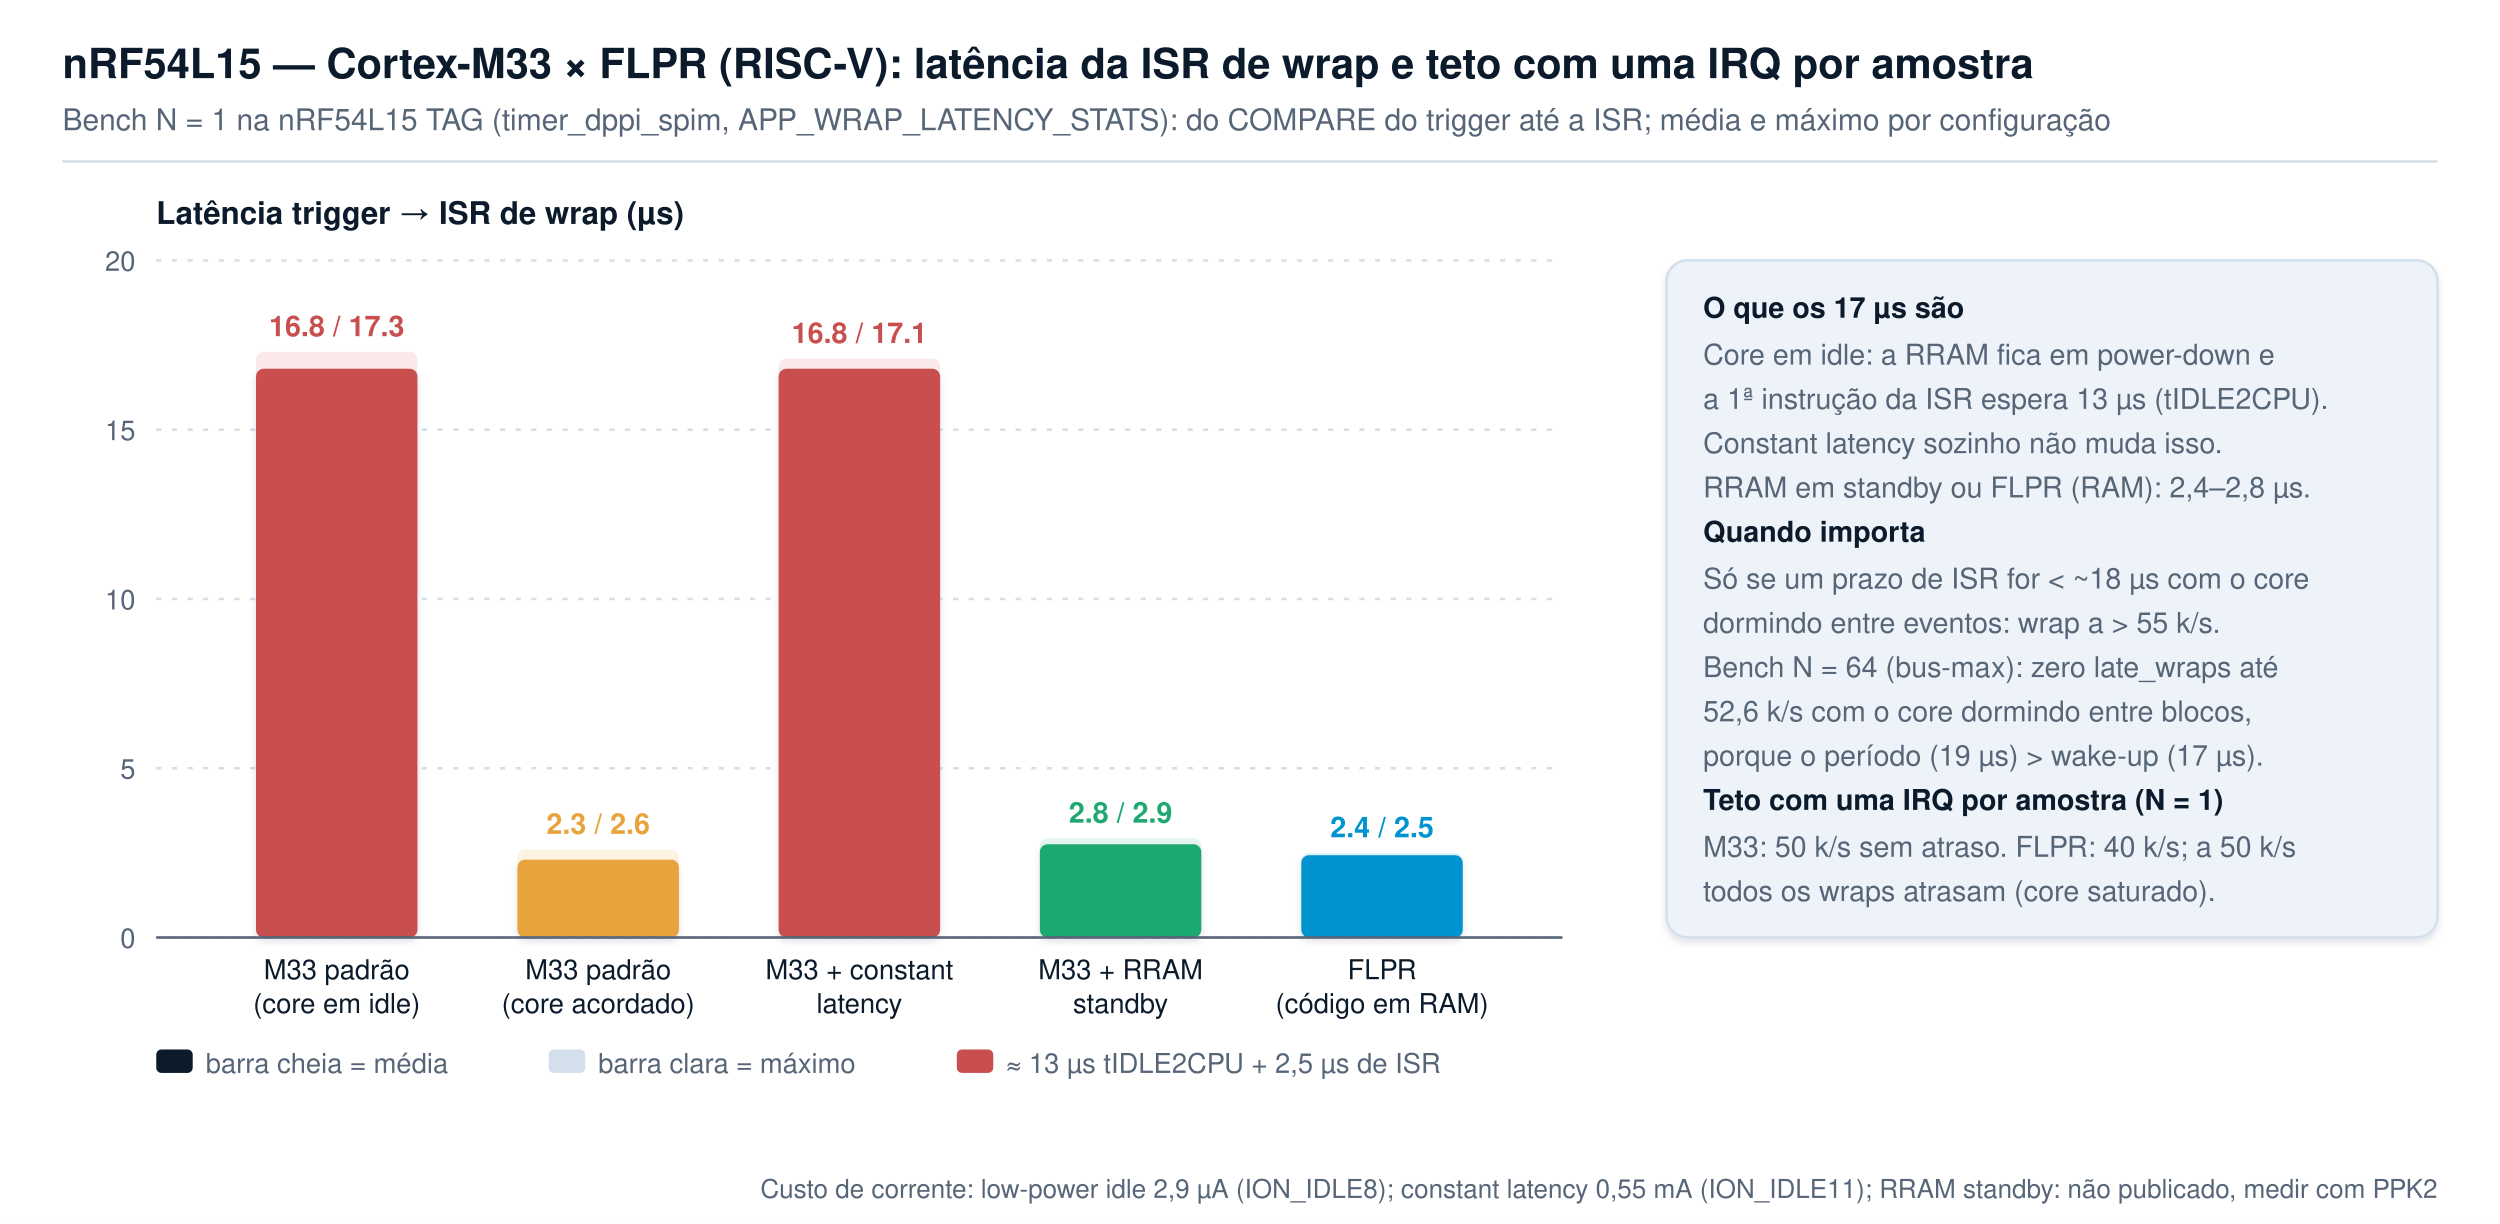
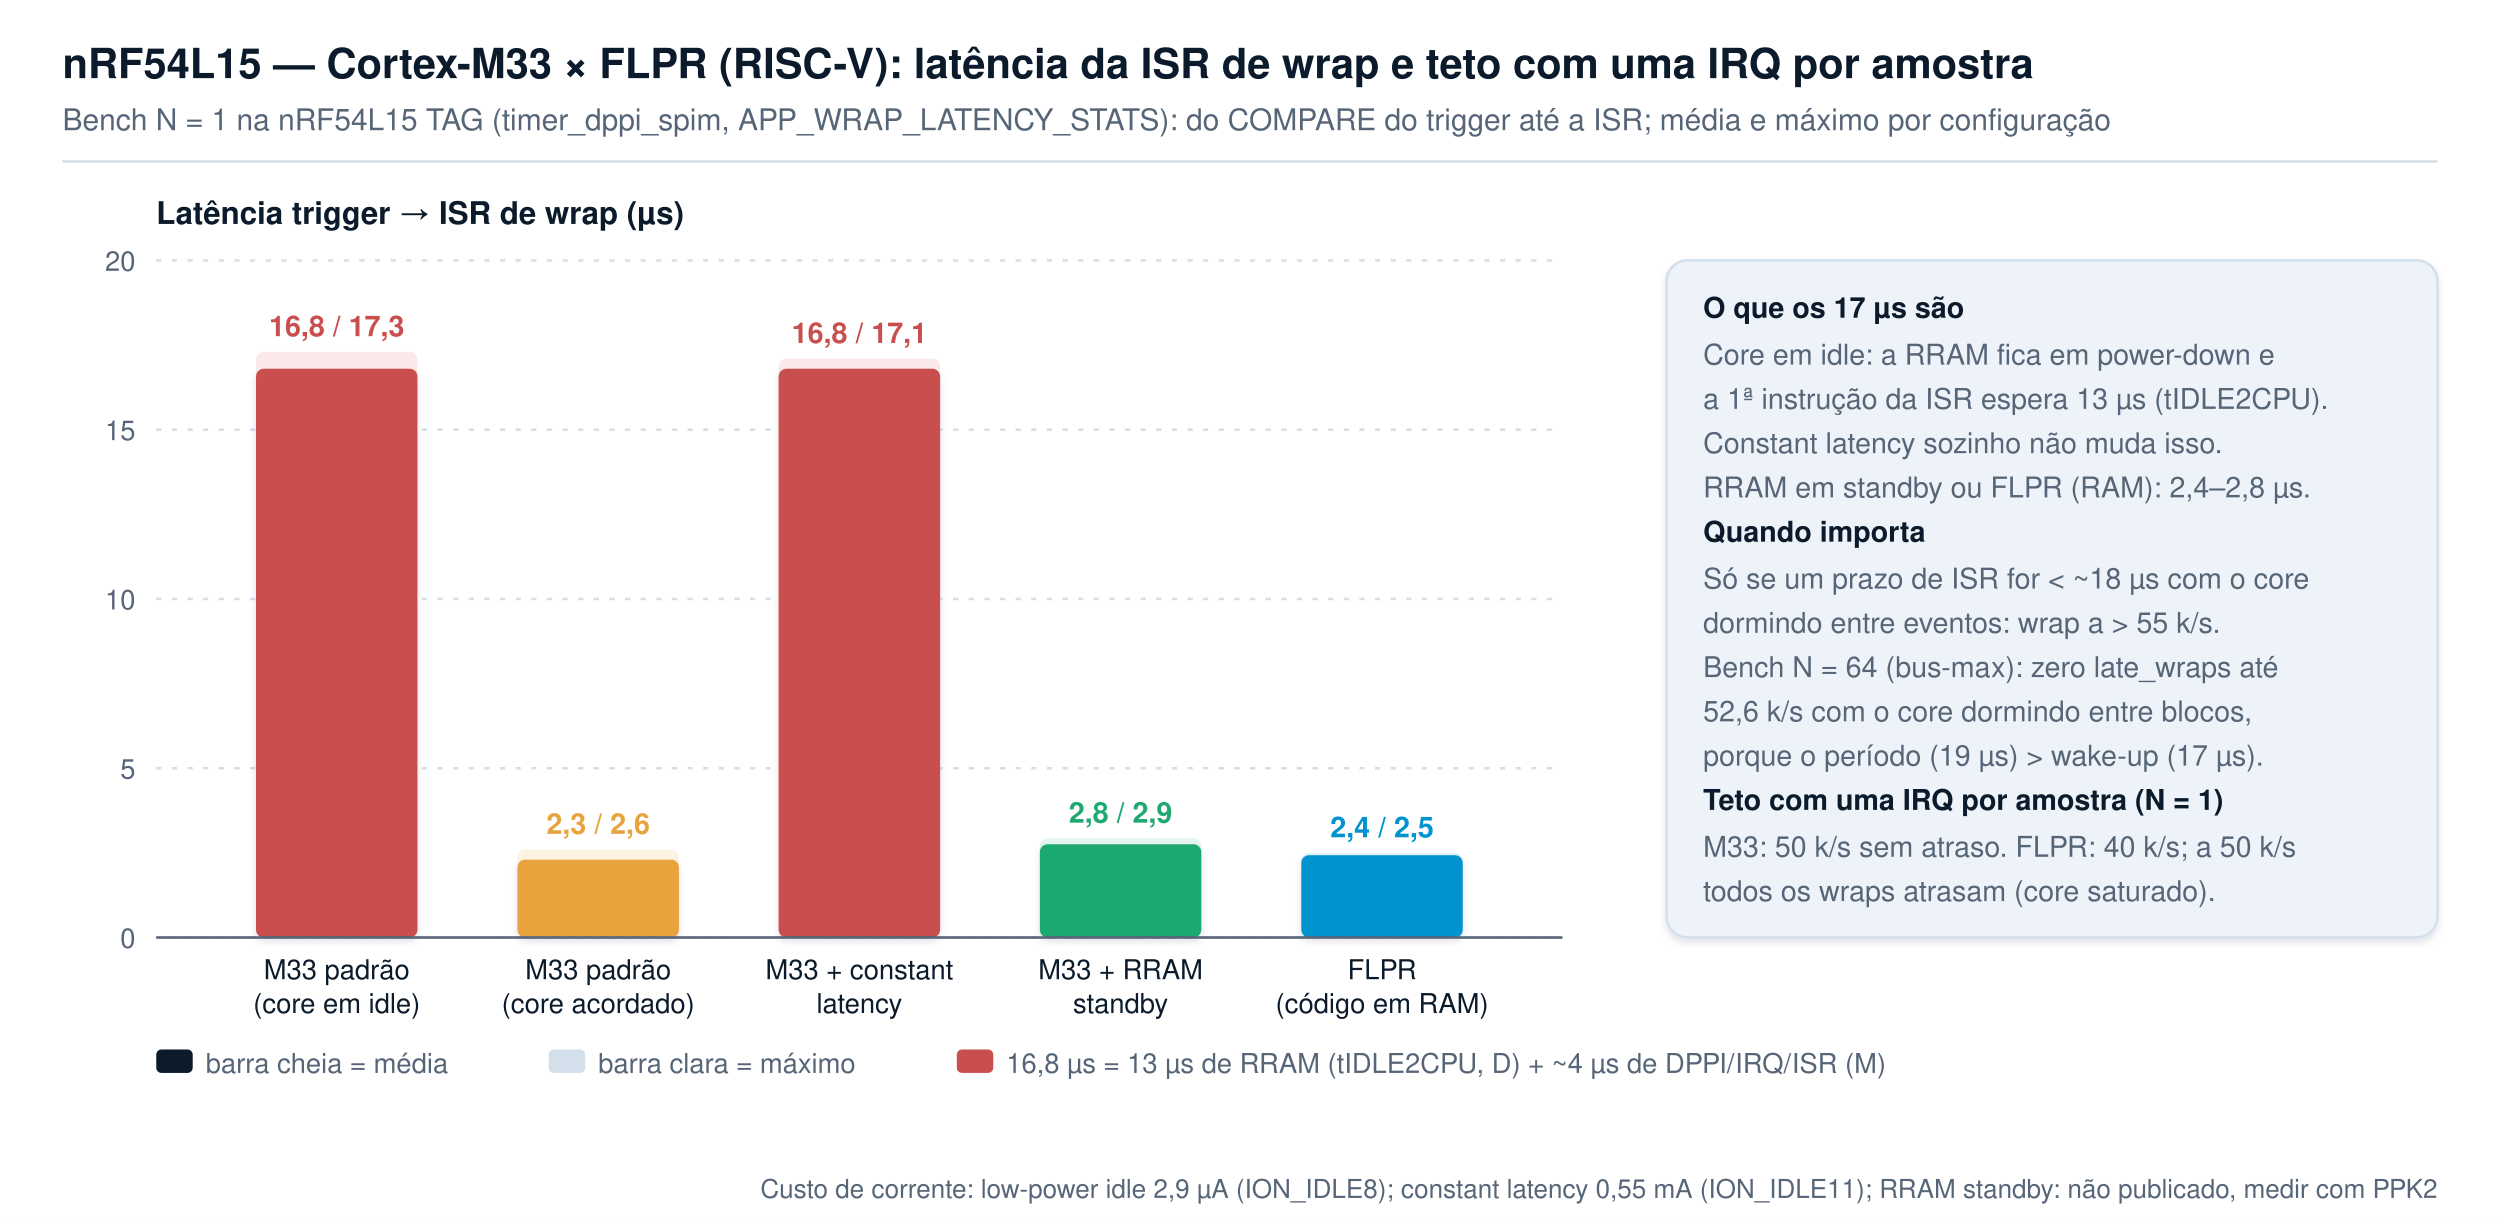
<svg xmlns="http://www.w3.org/2000/svg" width="960" height="470" viewBox="0 0 960 470">
  <defs>
    <marker id="arr" markerWidth="9" markerHeight="9" refX="7" refY="4.5" orient="auto" markerUnits="userSpaceOnUse">
      <path d="M0,0.5 L8,4.5 L0,8.5 z" fill="#566577" />
    </marker>
    <marker id="arr-blue" markerWidth="9" markerHeight="9" refX="7" refY="4.5" orient="auto" markerUnits="userSpaceOnUse">
      <path d="M0,0.5 L8,4.5 L0,8.5 z" fill="#0093D0" />
    </marker>
    <marker id="arr-green" markerWidth="9" markerHeight="9" refX="7" refY="4.5" orient="auto" markerUnits="userSpaceOnUse">
      <path d="M0,0.5 L8,4.5 L0,8.5 z" fill="#1FA971" />
    </marker>
    <marker id="arr-red" markerWidth="9" markerHeight="9" refX="7" refY="4.5" orient="auto" markerUnits="userSpaceOnUse">
      <path d="M0,0.5 L8,4.5 L0,8.5 z" fill="#C94F4F" />
    </marker>
    <filter id="shadow" x="-5%" y="-5%" width="110%" height="120%">
      <feDropShadow dx="0" dy="1.5" stdDeviation="1.5" flood-color="#00224E" flood-opacity="0.12" />
    </filter>
  </defs>
  <rect width="100%" height="100%" fill="white" />
  <text x="24" y="30" fill="#0B1B2B" font-family="Segoe UI, Helvetica Neue, Helvetica, Arial, sans-serif" font-size="16" font-weight="600">nRF54L15 — Cortex-M33 × FLPR (RISC-V): latência da ISR de wrap e teto com uma IRQ por amostra</text>
  <text x="24" y="50" fill="#566577" font-family="Segoe UI, Helvetica Neue, Helvetica, Arial, sans-serif" font-size="11.5">Bench N = 1 na nRF54L15 TAG (timer_dppi_spim, APP_WRAP_LATENCY_STATS): do COMPARE do trigger até a ISR; média e máximo por configuração</text>
  <line x1="24" y1="62" x2="936" y2="62" stroke="#D3E0EB" stroke-width="1" />
  <text x="60" y="86" fill="#0B1B2B" font-family="Segoe UI, Helvetica Neue, Helvetica, Arial, sans-serif" font-size="12" font-weight="600">Latência trigger → ISR de wrap (µs)</text>
  <line x1="60" y1="360.0" x2="600" y2="360.0" stroke="#D3E0EB" stroke-width="1" stroke-dasharray="2 4" />
  <text x="52" y="364.0" text-anchor="end" fill="#566577" font-family="Segoe UI, Helvetica Neue, Helvetica, Arial, sans-serif" font-size="10.5">0</text>
  <line x1="60" y1="295.0" x2="600" y2="295.0" stroke="#D3E0EB" stroke-width="1" stroke-dasharray="2 4" />
  <text x="52" y="299.0" text-anchor="end" fill="#566577" font-family="Segoe UI, Helvetica Neue, Helvetica, Arial, sans-serif" font-size="10.5">5</text>
  <line x1="60" y1="230.0" x2="600" y2="230.0" stroke="#D3E0EB" stroke-width="1" stroke-dasharray="2 4" />
  <text x="52" y="234.0" text-anchor="end" fill="#566577" font-family="Segoe UI, Helvetica Neue, Helvetica, Arial, sans-serif" font-size="10.5">10</text>
  <line x1="60" y1="165.0" x2="600" y2="165.0" stroke="#D3E0EB" stroke-width="1" stroke-dasharray="2 4" />
  <text x="52" y="169.0" text-anchor="end" fill="#566577" font-family="Segoe UI, Helvetica Neue, Helvetica, Arial, sans-serif" font-size="10.5">15</text>
  <line x1="60" y1="100.0" x2="600" y2="100.0" stroke="#D3E0EB" stroke-width="1" stroke-dasharray="2 4" />
  <text x="52" y="104.0" text-anchor="end" fill="#566577" font-family="Segoe UI, Helvetica Neue, Helvetica, Arial, sans-serif" font-size="10.5">20</text>
  <rect x="98.3" y="135.1" width="62" height="224.9" rx="3" fill="#FBE9E9" />
  <rect x="98.3" y="141.6" width="62" height="218.4" rx="3" fill="#C94F4F" filter="url(#shadow)" />
-   <text x="129.3" y="129.1" text-anchor="middle" fill="#C94F4F" font-family="Segoe UI, Helvetica Neue, Helvetica, Arial, sans-serif" font-size="11" font-weight="600">16.8 / 17.3</text>
+   <text x="129.3" y="129.1" text-anchor="middle" fill="#C94F4F" font-family="Segoe UI, Helvetica Neue, Helvetica, Arial, sans-serif" font-size="11" font-weight="600">16,8 / 17,3</text>
  <text x="129.3" y="376" text-anchor="middle" fill="#0B1B2B" font-family="Segoe UI, Helvetica Neue, Helvetica, Arial, sans-serif" font-size="10.5">M33 padrão</text>
  <text x="129.3" y="389" text-anchor="middle" fill="#0B1B2B" font-family="Segoe UI, Helvetica Neue, Helvetica, Arial, sans-serif" font-size="10.5">(core em idle)</text>
  <rect x="198.7" y="326.2" width="62" height="33.8" rx="3" fill="#FDF3E3" />
  <rect x="198.7" y="330.1" width="62" height="29.9" rx="3" fill="#E8A33D" filter="url(#shadow)" />
-   <text x="229.7" y="320.2" text-anchor="middle" fill="#E8A33D" font-family="Segoe UI, Helvetica Neue, Helvetica, Arial, sans-serif" font-size="11" font-weight="600">2.3 / 2.6</text>
+   <text x="229.7" y="320.2" text-anchor="middle" fill="#E8A33D" font-family="Segoe UI, Helvetica Neue, Helvetica, Arial, sans-serif" font-size="11" font-weight="600">2,3 / 2,6</text>
  <text x="229.7" y="376" text-anchor="middle" fill="#0B1B2B" font-family="Segoe UI, Helvetica Neue, Helvetica, Arial, sans-serif" font-size="10.5">M33 padrão</text>
  <text x="229.7" y="389" text-anchor="middle" fill="#0B1B2B" font-family="Segoe UI, Helvetica Neue, Helvetica, Arial, sans-serif" font-size="10.5">(core acordado)</text>
  <rect x="299.0" y="137.7" width="62" height="222.3" rx="3" fill="#FBE9E9" />
  <rect x="299.0" y="141.6" width="62" height="218.4" rx="3" fill="#C94F4F" filter="url(#shadow)" />
-   <text x="330.0" y="131.7" text-anchor="middle" fill="#C94F4F" font-family="Segoe UI, Helvetica Neue, Helvetica, Arial, sans-serif" font-size="11" font-weight="600">16.8 / 17.1</text>
+   <text x="330.0" y="131.7" text-anchor="middle" fill="#C94F4F" font-family="Segoe UI, Helvetica Neue, Helvetica, Arial, sans-serif" font-size="11" font-weight="600">16,8 / 17,1</text>
  <text x="330.0" y="376" text-anchor="middle" fill="#0B1B2B" font-family="Segoe UI, Helvetica Neue, Helvetica, Arial, sans-serif" font-size="10.5">M33 + constant</text>
  <text x="330.0" y="389" text-anchor="middle" fill="#0B1B2B" font-family="Segoe UI, Helvetica Neue, Helvetica, Arial, sans-serif" font-size="10.5">latency</text>
  <rect x="399.3" y="321.9" width="62" height="38.1" rx="3" fill="#E3F5EC" />
  <rect x="399.3" y="324.2" width="62" height="35.8" rx="3" fill="#1FA971" filter="url(#shadow)" />
-   <text x="430.3" y="315.9" text-anchor="middle" fill="#1FA971" font-family="Segoe UI, Helvetica Neue, Helvetica, Arial, sans-serif" font-size="11" font-weight="600">2.8 / 2.9</text>
+   <text x="430.3" y="315.9" text-anchor="middle" fill="#1FA971" font-family="Segoe UI, Helvetica Neue, Helvetica, Arial, sans-serif" font-size="11" font-weight="600">2,8 / 2,9</text>
  <text x="430.3" y="376" text-anchor="middle" fill="#0B1B2B" font-family="Segoe UI, Helvetica Neue, Helvetica, Arial, sans-serif" font-size="10.5">M33 + RRAM</text>
  <text x="430.3" y="389" text-anchor="middle" fill="#0B1B2B" font-family="Segoe UI, Helvetica Neue, Helvetica, Arial, sans-serif" font-size="10.5">standby</text>
  <rect x="499.7" y="327.5" width="62" height="32.5" rx="3" fill="#E1F0FA" />
  <rect x="499.7" y="328.4" width="62" height="31.6" rx="3" fill="#0093D0" filter="url(#shadow)" />
-   <text x="530.7" y="321.5" text-anchor="middle" fill="#0093D0" font-family="Segoe UI, Helvetica Neue, Helvetica, Arial, sans-serif" font-size="11" font-weight="600">2.4 / 2.5</text>
+   <text x="530.7" y="321.5" text-anchor="middle" fill="#0093D0" font-family="Segoe UI, Helvetica Neue, Helvetica, Arial, sans-serif" font-size="11" font-weight="600">2,4 / 2,5</text>
  <text x="530.7" y="376" text-anchor="middle" fill="#0B1B2B" font-family="Segoe UI, Helvetica Neue, Helvetica, Arial, sans-serif" font-size="10.5">FLPR</text>
  <text x="530.7" y="389" text-anchor="middle" fill="#0B1B2B" font-family="Segoe UI, Helvetica Neue, Helvetica, Arial, sans-serif" font-size="10.5">(código em RAM)</text>
  <line x1="60" y1="360" x2="600" y2="360" stroke="#566577" stroke-width="1" />
  <rect x="60" y="403" width="14" height="9" rx="2" fill="#0B1B2B" />
  <text x="79" y="412" fill="#566577" font-family="Segoe UI, Helvetica Neue, Helvetica, Arial, sans-serif" font-size="10.5">barra cheia = média</text>
  <rect x="210.715" y="403" width="14" height="9" rx="2" fill="#D3E0EB" />
  <text x="229.715" y="412" fill="#566577" font-family="Segoe UI, Helvetica Neue, Helvetica, Arial, sans-serif" font-size="10.5">barra clara = máximo</text>
  <rect x="367.415" y="403" width="14" height="9" rx="2" fill="#C94F4F" />
-   <text x="386.415" y="412" fill="#566577" font-family="Segoe UI, Helvetica Neue, Helvetica, Arial, sans-serif" font-size="10.5">≈ 13 µs tIDLE2CPU + 2,5 µs de ISR</text>
+   <text x="386.415" y="412" fill="#566577" font-family="Segoe UI, Helvetica Neue, Helvetica, Arial, sans-serif" font-size="10.5">16,8 µs = 13 µs de RRAM (tIDLE2CPU, D) + ~4 µs de DPPI/IRQ/ISR (M)</text>
  <rect x="640" y="100" width="296" height="260" rx="8" fill="#EDF3F8" stroke="#D3E0EB" filter="url(#shadow)" />
  <text x="654" y="122" fill="#0B1B2B" font-family="Segoe UI, Helvetica Neue, Helvetica, Arial, sans-serif" font-size="11" font-weight="600">O que os 17 µs são</text>
  <text x="654" y="140" fill="#566577" font-family="Segoe UI, Helvetica Neue, Helvetica, Arial, sans-serif" font-size="11">Core em idle: a RRAM fica em power-down e</text>
  <text x="654" y="157" fill="#566577" font-family="Segoe UI, Helvetica Neue, Helvetica, Arial, sans-serif" font-size="11">a 1ª instrução da ISR espera 13 µs (tIDLE2CPU).</text>
  <text x="654" y="174" fill="#566577" font-family="Segoe UI, Helvetica Neue, Helvetica, Arial, sans-serif" font-size="11">Constant latency sozinho não muda isso.</text>
  <text x="654" y="191" fill="#566577" font-family="Segoe UI, Helvetica Neue, Helvetica, Arial, sans-serif" font-size="11">RRAM em standby ou FLPR (RAM): 2,4–2,8 µs.</text>
  <text x="654" y="208" fill="#0B1B2B" font-family="Segoe UI, Helvetica Neue, Helvetica, Arial, sans-serif" font-size="11" font-weight="600">Quando importa</text>
  <text x="654" y="226" fill="#566577" font-family="Segoe UI, Helvetica Neue, Helvetica, Arial, sans-serif" font-size="11">Só se um prazo de ISR for &lt; ~18 µs com o core</text>
  <text x="654" y="243" fill="#566577" font-family="Segoe UI, Helvetica Neue, Helvetica, Arial, sans-serif" font-size="11">dormindo entre eventos: wrap a &gt; 55 k/s.</text>
  <text x="654" y="260" fill="#566577" font-family="Segoe UI, Helvetica Neue, Helvetica, Arial, sans-serif" font-size="11">Bench N = 64 (bus-max): zero late_wraps até</text>
  <text x="654" y="277" fill="#566577" font-family="Segoe UI, Helvetica Neue, Helvetica, Arial, sans-serif" font-size="11">52,6 k/s com o core dormindo entre blocos,</text>
  <text x="654" y="294" fill="#566577" font-family="Segoe UI, Helvetica Neue, Helvetica, Arial, sans-serif" font-size="11">porque o período (19 µs) &gt; wake-up (17 µs).</text>
  <text x="654" y="311" fill="#0B1B2B" font-family="Segoe UI, Helvetica Neue, Helvetica, Arial, sans-serif" font-size="11" font-weight="600">Teto com uma IRQ por amostra (N = 1)</text>
-   <text x="654" y="329" fill="#566577" font-family="Segoe UI, Helvetica Neue, Helvetica, Arial, sans-serif" font-size="11">M33: 50 k/s sem atraso.  FLPR: 40 k/s; a 50 k/s</text>
+   <text x="654" y="329" fill="#566577" font-family="Segoe UI, Helvetica Neue, Helvetica, Arial, sans-serif" font-size="11">M33: 50 k/s sem atraso. FLPR: 40 k/s; a 50 k/s</text>
  <text x="654" y="346" fill="#566577" font-family="Segoe UI, Helvetica Neue, Helvetica, Arial, sans-serif" font-size="11">todos os wraps atrasam (core saturado).</text>
  <text x="936" y="460" text-anchor="end" fill="#566577" font-family="Segoe UI, Helvetica Neue, Helvetica, Arial, sans-serif" font-size="10">Custo de corrente: low-power idle 2,9 µA (ION_IDLE8); constant latency 0,55 mA (ION_IDLE11); RRAM standby: não publicado, medir com PPK2</text>
</svg>
